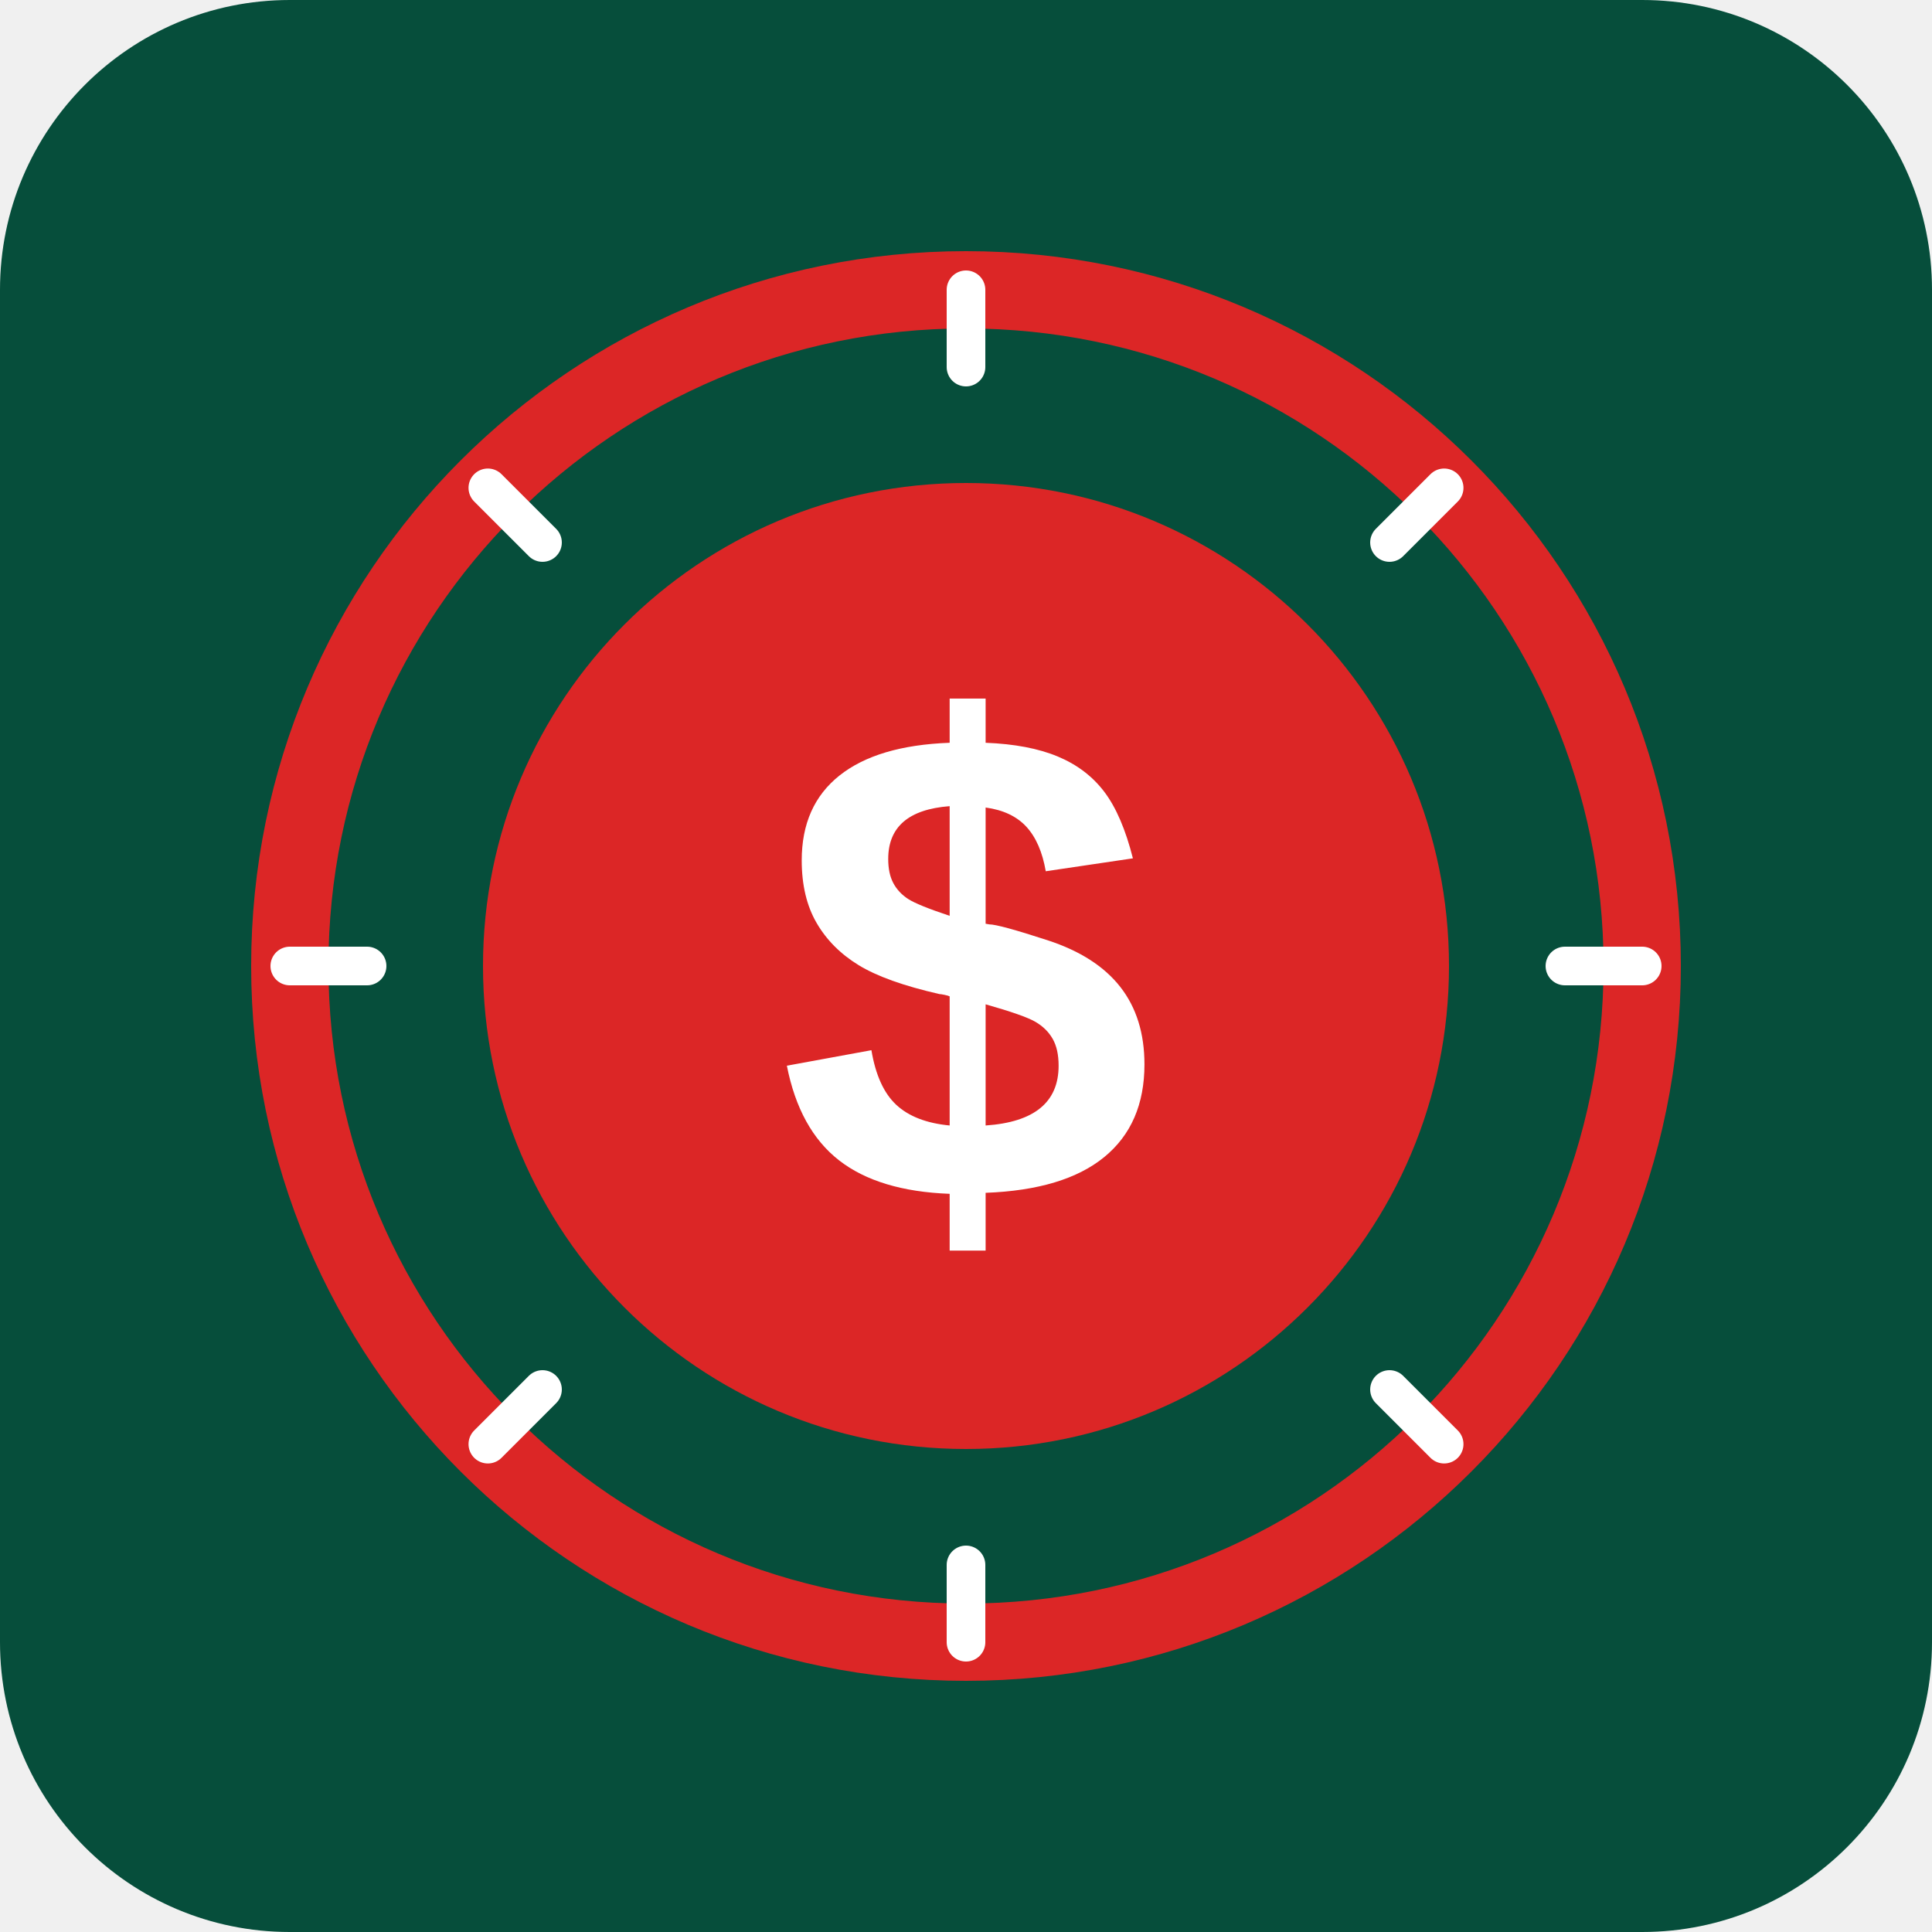
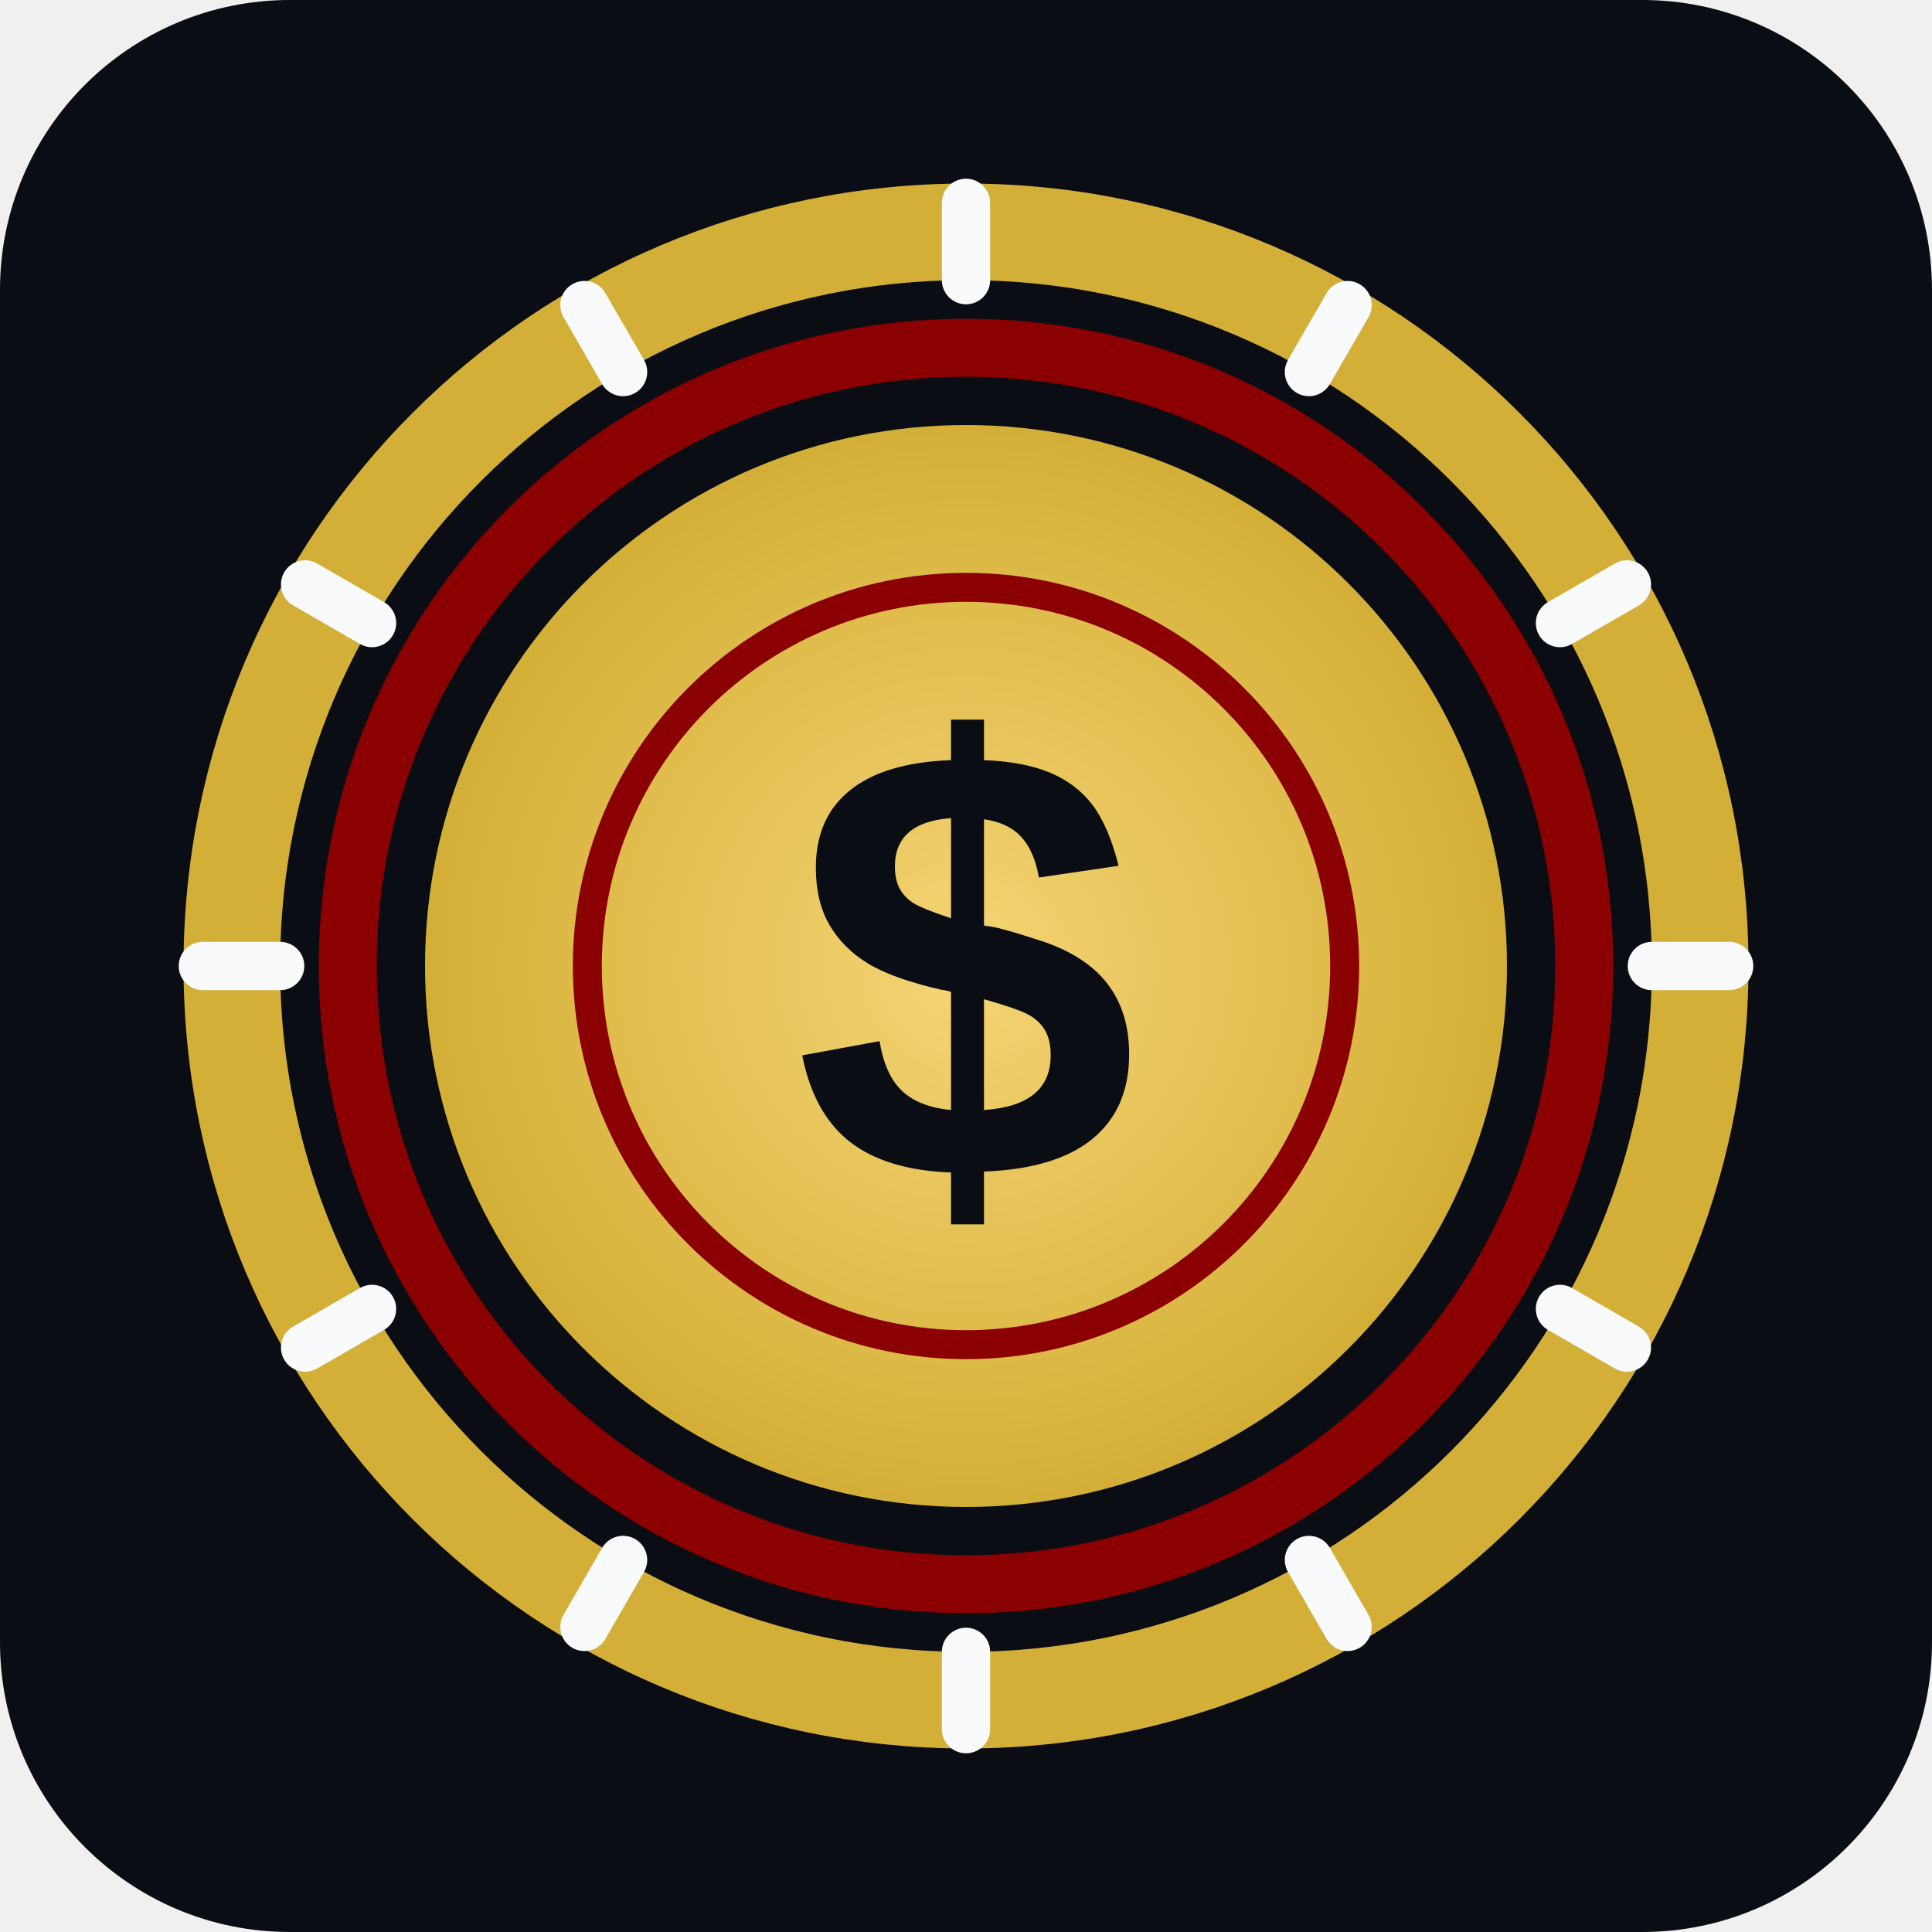
- <svg xmlns="http://www.w3.org/2000/svg" width="512" height="512">
-   <rect width="512" height="512" fill="#064e3b" rx="76.8" />
-   <circle cx="256" cy="256" r="179.2" fill="none" stroke="#dc2626" stroke-width="20.48" />
-   <line x1="435.2" y1="256" x2="414.72" y2="256" stroke="#ffffff" stroke-width="10.24" stroke-linecap="round" />
-   <line x1="382.714" y1="382.714" x2="368.232" y2="368.232" stroke="#ffffff" stroke-width="10.24" stroke-linecap="round" />
-   <line x1="256" y1="435.2" x2="256" y2="414.72" stroke="#ffffff" stroke-width="10.24" stroke-linecap="round" />
-   <line x1="129.286" y1="382.714" x2="143.768" y2="368.232" stroke="#ffffff" stroke-width="10.24" stroke-linecap="round" />
-   <line x1="76.8" y1="256" x2="97.28" y2="256" stroke="#ffffff" stroke-width="10.24" stroke-linecap="round" />
-   <line x1="129.286" y1="129.286" x2="143.768" y2="143.768" stroke="#ffffff" stroke-width="10.24" stroke-linecap="round" />
-   <line x1="256" y1="76.8" x2="256" y2="97.28" stroke="#ffffff" stroke-width="10.24" stroke-linecap="round" />
-   <line x1="382.714" y1="129.286" x2="368.232" y2="143.768" stroke="#ffffff" stroke-width="10.24" stroke-linecap="round" />
-   <circle cx="256" cy="256" r="128" fill="#dc2626" />
-   <text x="256" y="256" font-family="Arial,sans-serif" font-size="179.2" font-weight="bold" fill="white" text-anchor="middle" dominant-baseline="central">$</text>
+ <svg xmlns="http://www.w3.org/2000/svg" width="512" height="512" viewBox="0 0 512 512">
+   <defs>
+     <radialGradient id="goldGradient">
+       <stop offset="0%" style="stop-color:#F5D576;stop-opacity:1" />
+       <stop offset="100%" style="stop-color:#D4AF37;stop-opacity:1" />
+     </radialGradient>
+   </defs>
+   <rect width="512" height="512" fill="#0A0E14" rx="76.8" />
+   <circle cx="256" cy="256" r="194.56" fill="none" stroke="#D4AF37" stroke-width="25.6" />
+   <circle cx="256" cy="256" r="163.84" fill="none" stroke="#8B0000" stroke-width="15.36" />
+   <line x1="458.24" y1="256" x2="437.76" y2="256" stroke="#F8FAFC" stroke-width="12.8" stroke-linecap="round" />
+   <line x1="431.145" y1="357.12" x2="413.409" y2="346.88" stroke="#F8FAFC" stroke-width="12.8" stroke-linecap="round" />
+   <line x1="357.12" y1="431.145" x2="346.88" y2="413.409" stroke="#F8FAFC" stroke-width="12.8" stroke-linecap="round" />
+   <line x1="256" y1="458.24" x2="256" y2="437.76" stroke="#F8FAFC" stroke-width="12.8" stroke-linecap="round" />
+   <line x1="154.88" y1="431.145" x2="165.12" y2="413.409" stroke="#F8FAFC" stroke-width="12.8" stroke-linecap="round" />
+   <line x1="80.855" y1="357.12" x2="98.591" y2="346.88" stroke="#F8FAFC" stroke-width="12.8" stroke-linecap="round" />
+   <line x1="53.76" y1="256" x2="74.24" y2="256" stroke="#F8FAFC" stroke-width="12.8" stroke-linecap="round" />
+   <line x1="80.855" y1="154.88" x2="98.591" y2="165.12" stroke="#F8FAFC" stroke-width="12.8" stroke-linecap="round" />
+   <line x1="154.88" y1="80.855" x2="165.12" y2="98.591" stroke="#F8FAFC" stroke-width="12.8" stroke-linecap="round" />
+   <line x1="256" y1="53.76" x2="256" y2="74.24" stroke="#F8FAFC" stroke-width="12.8" stroke-linecap="round" />
+   <line x1="357.12" y1="80.855" x2="346.88" y2="98.591" stroke="#F8FAFC" stroke-width="12.8" stroke-linecap="round" />
+   <line x1="431.145" y1="154.88" x2="413.409" y2="165.12" stroke="#F8FAFC" stroke-width="12.8" stroke-linecap="round" />
+   <circle cx="256" cy="256" r="143.36" fill="url(#goldGradient)" />
+   <circle cx="256" cy="256" r="100.352" fill="none" stroke="#8B0000" stroke-width="7.68" />
+   <text x="256" y="312.32" font-family="Arial, sans-serif" font-size="163.84" font-weight="bold" fill="#0A0E14" text-anchor="middle">$</text>
</svg>
